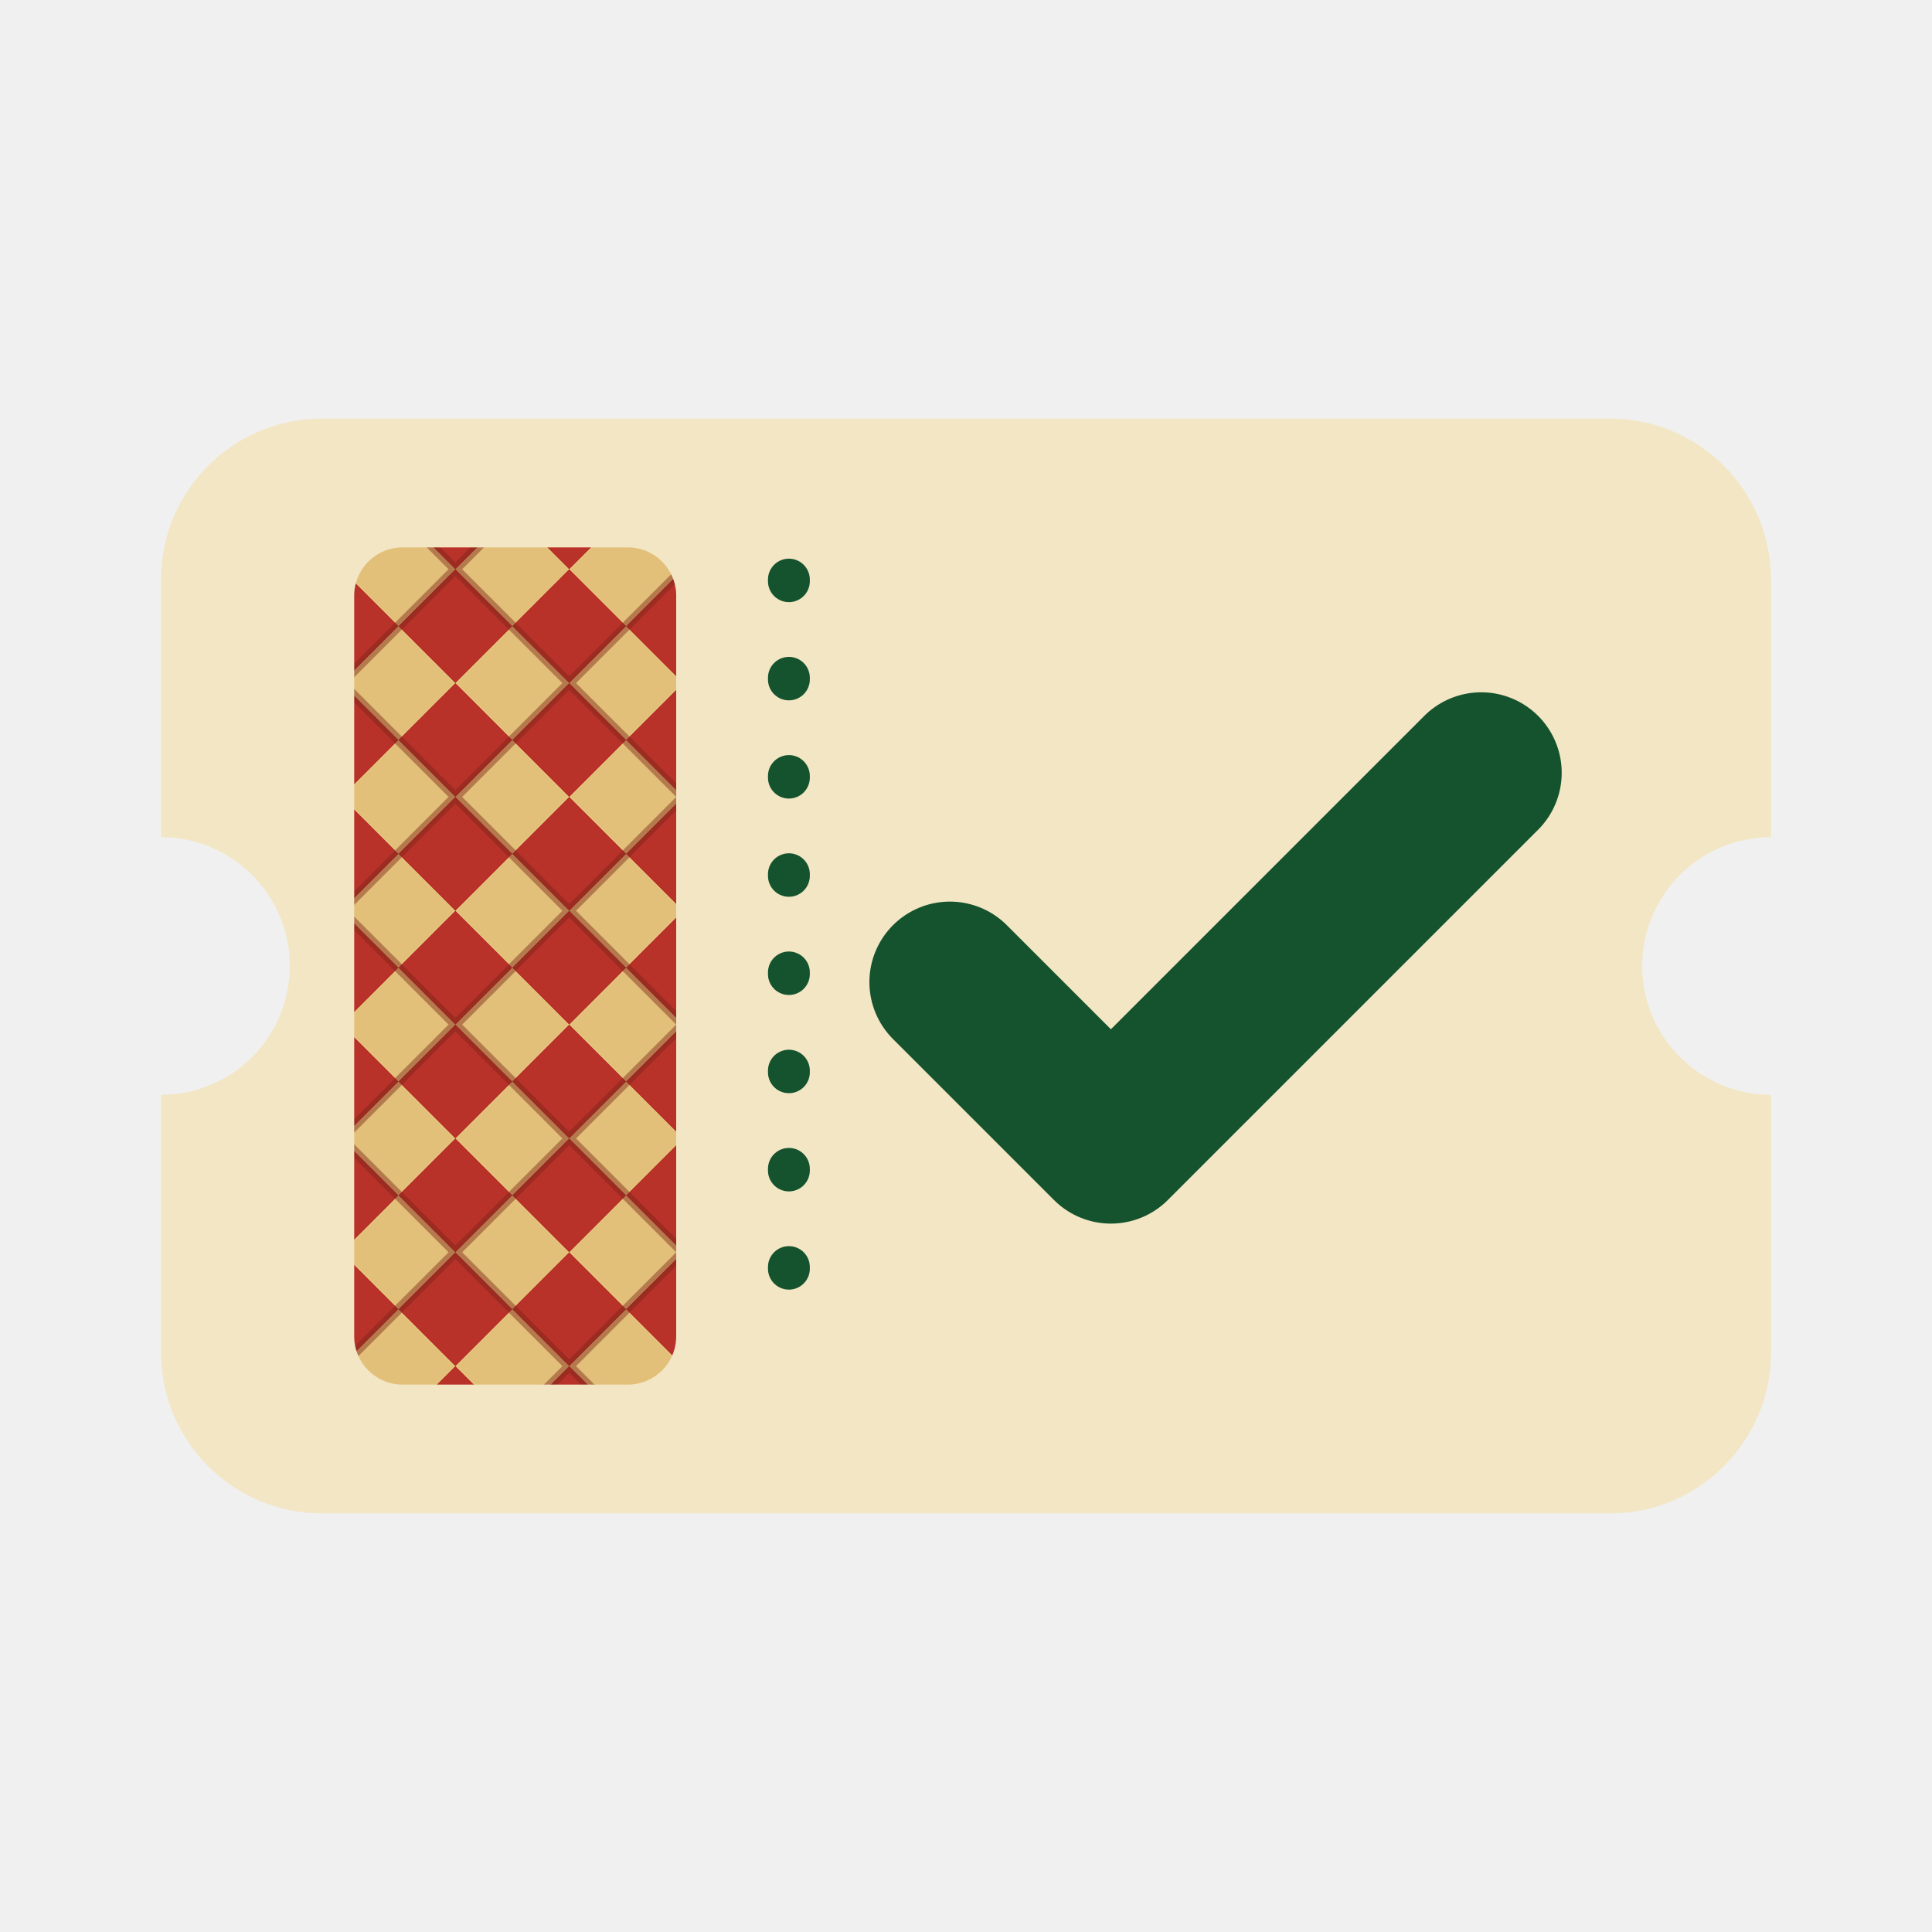
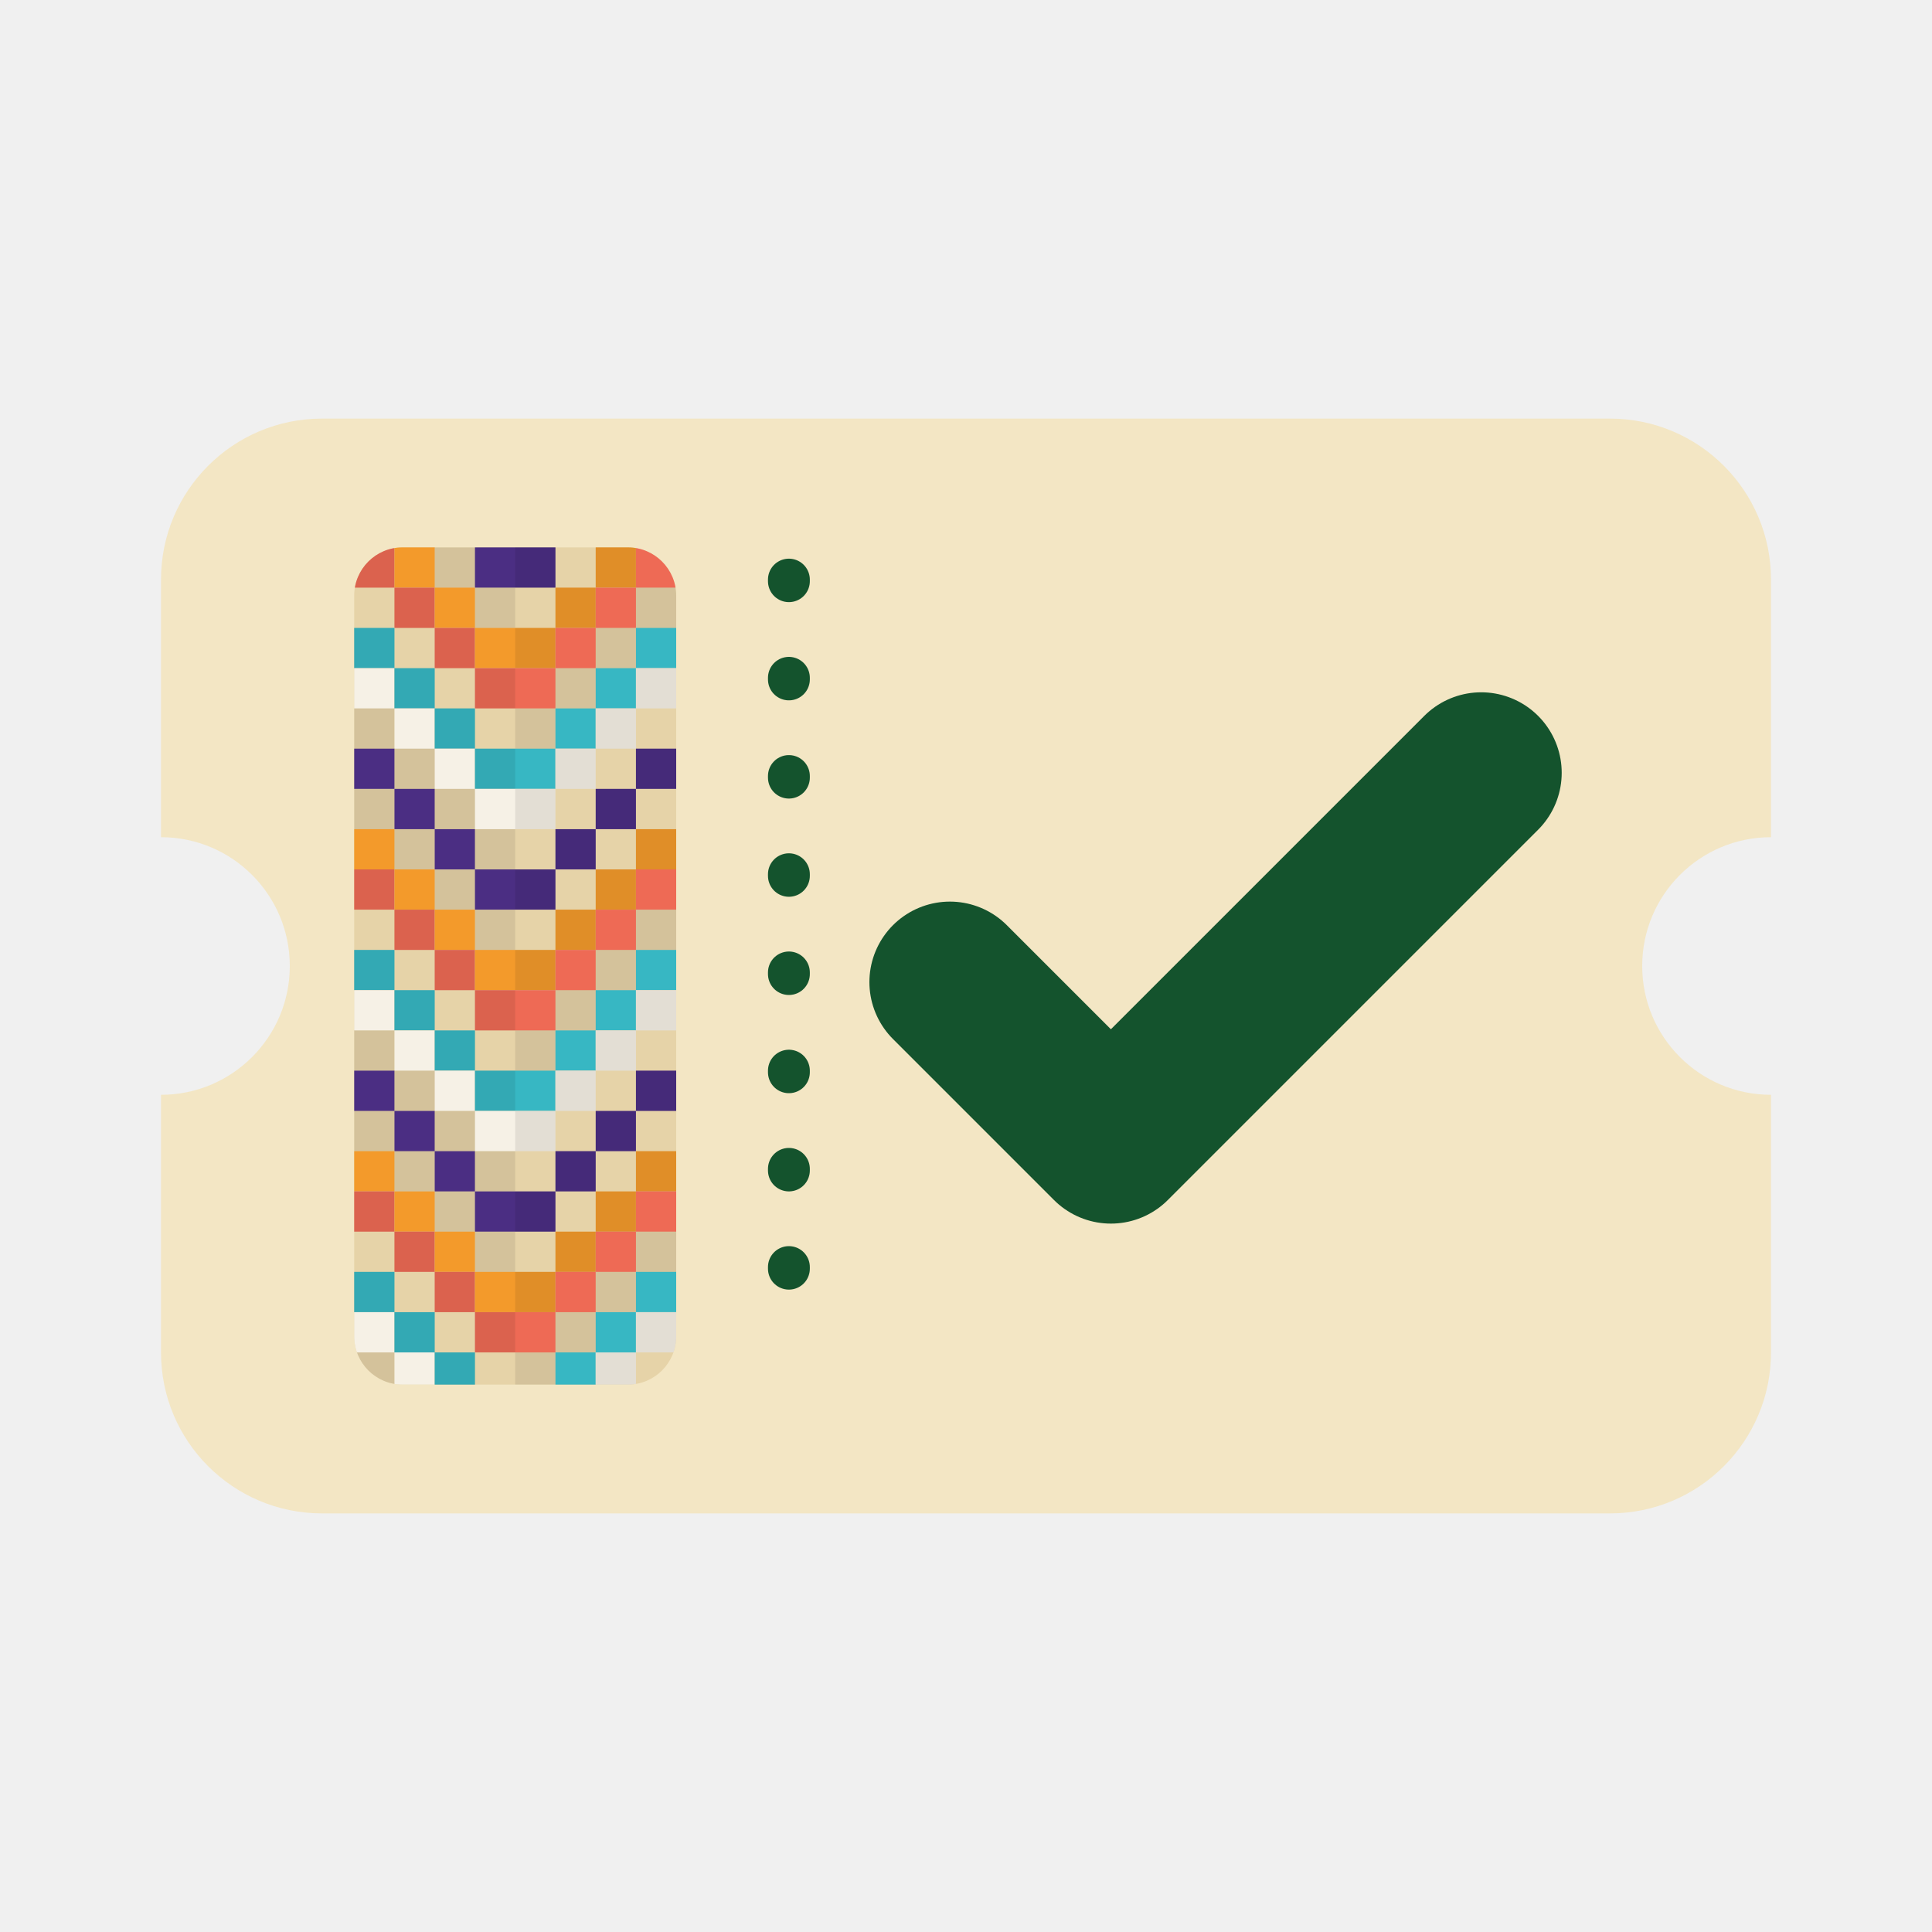
<svg xmlns="http://www.w3.org/2000/svg" viewBox="0 0 120 120" width="120" height="120" aria-hidden="true">
  <defs>
-     <pattern id="wv-d" width="10" height="10" patternUnits="userSpaceOnUse" patternTransform="rotate(45)">
-       <rect width="10" height="10" fill="#E3C07A" />
-       <rect width="5" height="5" fill="#B8322A" />
-       <rect x="5" y="5" width="5" height="5" fill="#B8322A" />
-       <path d="M0 5h10M5 0v10" stroke="#7A2418" stroke-width="0.6" stroke-opacity="0.45" fill="none" />
-     </pattern>
    <mask id="ct-d">
      <rect width="120" height="120" fill="#fff" />
      <circle cx="10" cy="60" r="8" fill="#000" />
      <circle cx="110" cy="60" r="8" fill="#000" />
    </mask>
  </defs>
  <g mask="url(#ct-d)">
    <rect x="10" y="26" width="100" height="68" rx="10" fill="#F3E6C4" />
  </g>
-   <rect x="22" y="34" width="20" height="52" rx="3" fill="url(#wv-d)" />
+   <clipPath id="cl-d">
+     <rect x="22" y="34" width="20" height="52" rx="3" />
+   </clipPath>
+   <g clip-path="url(#cl-d)">
+     <rect x="22" y="34" width="20" height="52" fill="#E6D3A8" />
+     <rect x="22.0" y="34.0" width="2.5" height="2.5" fill="#EE6A55" />
+     <rect x="24.5" y="34.0" width="2.5" height="2.5" fill="#F39A2B" />
+     <rect x="29.5" y="34.0" width="5.0" height="2.5" fill="#4B2E83" />
+     <rect x="37.0" y="34.0" width="2.5" height="2.5" fill="#F39A2B" />
+     <rect x="39.5" y="34.0" width="2.5" height="2.5" fill="#EE6A55" />
+     <rect x="24.5" y="36.5" width="2.5" height="2.5" fill="#EE6A55" />
+     <rect x="27.0" y="36.5" width="2.5" height="2.5" fill="#F39A2B" />
+     <rect x="34.5" y="36.5" width="2.5" height="2.5" fill="#F39A2B" />
+     <rect x="37.0" y="36.5" width="2.5" height="2.5" fill="#EE6A55" />
+     <rect x="22.0" y="39.0" width="2.5" height="2.5" fill="#37B7C3" />
+     <rect x="27.0" y="39.0" width="2.5" height="2.5" fill="#EE6A55" />
+     <rect x="29.5" y="39.0" width="5.0" height="2.5" fill="#F39A2B" />
+     <rect x="34.5" y="39.0" width="2.5" height="2.5" fill="#EE6A55" />
+     <rect x="39.5" y="39.0" width="2.5" height="2.5" fill="#37B7C3" />
+     <rect x="22.0" y="41.5" width="2.5" height="2.5" fill="#F6F1E6" />
+     <rect x="24.5" y="41.5" width="2.5" height="2.5" fill="#37B7C3" />
+     <rect x="29.5" y="41.5" width="5.0" height="2.5" fill="#EE6A55" />
+     <rect x="37.0" y="41.5" width="2.5" height="2.5" fill="#37B7C3" />
+     <rect x="39.5" y="41.5" width="2.5" height="2.5" fill="#F6F1E6" />
+     <rect x="24.5" y="44.0" width="2.5" height="2.5" fill="#F6F1E6" />
+     <rect x="27.0" y="44.0" width="2.5" height="2.5" fill="#37B7C3" />
+     <rect x="34.5" y="44.0" width="2.5" height="2.5" fill="#37B7C3" />
+     <rect x="37.0" y="44.0" width="2.5" height="2.5" fill="#F6F1E6" />
+     <rect x="22.0" y="46.5" width="2.5" height="2.5" fill="#4B2E83" />
+     <rect x="27.0" y="46.5" width="2.5" height="2.5" fill="#F6F1E6" />
+     <rect x="29.5" y="46.5" width="5.0" height="2.5" fill="#37B7C3" />
+     <rect x="34.5" y="46.5" width="2.5" height="2.5" fill="#F6F1E6" />
+     <rect x="39.5" y="46.5" width="2.5" height="2.5" fill="#4B2E83" />
+     <rect x="24.5" y="49.0" width="2.5" height="2.5" fill="#4B2E83" />
+     <rect x="29.5" y="49.0" width="5.0" height="2.5" fill="#F6F1E6" />
+     <rect x="37.0" y="49.0" width="2.5" height="2.5" fill="#4B2E83" />
+     <rect x="22.0" y="51.5" width="2.5" height="2.5" fill="#F39A2B" />
+     <rect x="27.0" y="51.5" width="2.5" height="2.5" fill="#4B2E83" />
+     <rect x="34.5" y="51.5" width="2.5" height="2.5" fill="#4B2E83" />
+     <rect x="39.5" y="51.5" width="2.5" height="2.5" fill="#F39A2B" />
+     <rect x="22.0" y="54.0" width="2.5" height="2.5" fill="#EE6A55" />
+     <rect x="24.5" y="54.0" width="2.5" height="2.5" fill="#F39A2B" />
+     <rect x="29.5" y="54.0" width="5.0" height="2.5" fill="#4B2E83" />
+     <rect x="37.0" y="54.0" width="2.5" height="2.5" fill="#F39A2B" />
+     <rect x="39.5" y="54.0" width="2.5" height="2.5" fill="#EE6A55" />
+     <rect x="24.5" y="56.5" width="2.5" height="2.5" fill="#EE6A55" />
+     <rect x="27.0" y="56.5" width="2.5" height="2.5" fill="#F39A2B" />
+     <rect x="34.5" y="56.5" width="2.5" height="2.5" fill="#F39A2B" />
+     <rect x="37.0" y="56.5" width="2.5" height="2.5" fill="#EE6A55" />
+     <rect x="22.0" y="59.0" width="2.5" height="2.5" fill="#37B7C3" />
+     <rect x="27.0" y="59.0" width="2.5" height="2.5" fill="#EE6A55" />
+     <rect x="29.5" y="59.0" width="5.0" height="2.5" fill="#F39A2B" />
+     <rect x="34.5" y="59.0" width="2.5" height="2.5" fill="#EE6A55" />
+     <rect x="39.5" y="59.0" width="2.5" height="2.5" fill="#37B7C3" />
+     <rect x="22.0" y="61.5" width="2.5" height="2.5" fill="#F6F1E6" />
+     <rect x="24.5" y="61.5" width="2.5" height="2.5" fill="#37B7C3" />
+     <rect x="29.5" y="61.5" width="5.0" height="2.5" fill="#EE6A55" />
+     <rect x="37.0" y="61.5" width="2.5" height="2.5" fill="#37B7C3" />
+     <rect x="39.5" y="61.5" width="2.5" height="2.5" fill="#F6F1E6" />
+     <rect x="24.5" y="64.0" width="2.5" height="2.5" fill="#F6F1E6" />
+     <rect x="27.0" y="64.0" width="2.5" height="2.5" fill="#37B7C3" />
+     <rect x="34.5" y="64.0" width="2.5" height="2.5" fill="#37B7C3" />
+     <rect x="37.0" y="64.0" width="2.5" height="2.5" fill="#F6F1E6" />
+     <rect x="22.0" y="66.5" width="2.5" height="2.5" fill="#4B2E83" />
+     <rect x="27.0" y="66.5" width="2.5" height="2.5" fill="#F6F1E6" />
+     <rect x="29.5" y="66.5" width="5.0" height="2.5" fill="#37B7C3" />
+     <rect x="34.5" y="66.5" width="2.5" height="2.5" fill="#F6F1E6" />
+     <rect x="39.5" y="66.5" width="2.5" height="2.5" fill="#4B2E83" />
+     <rect x="24.5" y="69.0" width="2.5" height="2.5" fill="#4B2E83" />
+     <rect x="29.5" y="69.0" width="5.0" height="2.5" fill="#F6F1E6" />
+     <rect x="37.0" y="69.0" width="2.5" height="2.5" fill="#4B2E83" />
+     <rect x="22.0" y="71.5" width="2.5" height="2.5" fill="#F39A2B" />
+     <rect x="27.0" y="71.5" width="2.5" height="2.5" fill="#4B2E83" />
+     <rect x="34.5" y="71.5" width="2.5" height="2.5" fill="#4B2E83" />
+     <rect x="39.5" y="71.5" width="2.5" height="2.5" fill="#F39A2B" />
+     <rect x="22.0" y="74.0" width="2.5" height="2.5" fill="#EE6A55" />
+     <rect x="24.5" y="74.0" width="2.5" height="2.5" fill="#F39A2B" />
+     <rect x="29.5" y="74.0" width="5.0" height="2.5" fill="#4B2E83" />
+     <rect x="37.0" y="74.0" width="2.5" height="2.5" fill="#F39A2B" />
+     <rect x="39.5" y="74.0" width="2.5" height="2.5" fill="#EE6A55" />
+     <rect x="24.5" y="76.5" width="2.5" height="2.5" fill="#EE6A55" />
+     <rect x="27.0" y="76.5" width="2.5" height="2.5" fill="#F39A2B" />
+     <rect x="34.5" y="76.5" width="2.5" height="2.5" fill="#F39A2B" />
+     <rect x="37.0" y="76.5" width="2.5" height="2.5" fill="#EE6A55" />
+     <rect x="22.0" y="79.0" width="2.5" height="2.5" fill="#37B7C3" />
+     <rect x="27.0" y="79.0" width="2.5" height="2.5" fill="#EE6A55" />
+     <rect x="29.5" y="79.0" width="5.0" height="2.5" fill="#F39A2B" />
+     <rect x="34.5" y="79.0" width="2.5" height="2.5" fill="#EE6A55" />
+     <rect x="39.5" y="79.0" width="2.5" height="2.5" fill="#37B7C3" />
+     <rect x="22.0" y="81.5" width="2.5" height="2.5" fill="#F6F1E6" />
+     <rect x="24.5" y="81.5" width="2.5" height="2.5" fill="#37B7C3" />
+     <rect x="29.5" y="81.5" width="5.0" height="2.5" fill="#EE6A55" />
+     <rect x="37.0" y="81.5" width="2.5" height="2.5" fill="#37B7C3" />
+     <rect x="39.5" y="81.5" width="2.5" height="2.5" fill="#F6F1E6" />
+     <rect x="24.5" y="84.0" width="2.5" height="2.5" fill="#F6F1E6" />
+     <rect x="27.0" y="84.0" width="2.5" height="2.5" fill="#37B7C3" />
+     <rect x="34.5" y="84.0" width="2.5" height="2.5" fill="#37B7C3" />
+     <rect x="37.0" y="84.0" width="2.5" height="2.5" fill="#F6F1E6" />
+     <path d="M22.0 34.0h2.5v2.5h-2.5zM27.0 34.0h2.5v2.5h-2.5zM32.0 34.0h2.5v2.5h-2.5zM37.0 34.0h2.5v2.5h-2.5zM24.5 36.5h2.5v2.5h-2.5zM29.5 36.5h2.5v2.5h-2.5zM34.5 36.5h2.5v2.5h-2.5zM39.5 36.5h2.5v2.5h-2.5zM22.0 39.0h2.5v2.5h-2.5zM27.0 39.0h2.5v2.5h-2.5zM32.0 39.0h2.5v2.5h-2.5zM37.0 39.0h2.5v2.5h-2.5zM24.5 41.5h2.5v2.5h-2.5zM29.5 41.5h2.5v2.5h-2.5zM34.5 41.5h2.5v2.5h-2.5zM39.5 41.5h2.5v2.5h-2.5zM22.0 44.0h2.5v2.5h-2.5zM27.0 44.0h2.5v2.5h-2.5zM32.0 44.0h2.5v2.5h-2.5zM37.0 44.0h2.5v2.5h-2.5zM24.5 46.5h2.5v2.5h-2.5zM29.5 46.5h2.5v2.5h-2.5zM34.5 46.5h2.5v2.5h-2.5zM39.5 46.5h2.5v2.5h-2.5zM22.0 49.0h2.5v2.5h-2.5zM27.0 49.0h2.5v2.5h-2.5zM32.0 49.0h2.5v2.5h-2.5zM37.0 49.0h2.5v2.5h-2.5zM24.5 51.5h2.5v2.5h-2.5zM29.5 51.5h2.5v2.5h-2.5zM34.5 51.5h2.5v2.5h-2.5zM39.5 51.5h2.5v2.5h-2.5zM22.0 54.0h2.5v2.5h-2.5zM27.0 54.0h2.5v2.5h-2.5zM32.0 54.0h2.5v2.5h-2.5zM37.0 54.0h2.5v2.5h-2.5zM24.5 56.5h2.5v2.5h-2.5zM29.5 56.5h2.5v2.5h-2.5zM34.5 56.5h2.5v2.5h-2.5zM39.5 56.5h2.5v2.5h-2.5zM22.0 59.0h2.5v2.5h-2.5zM27.0 59.0h2.5v2.5h-2.5zM32.0 59.0h2.5v2.5h-2.5zM37.0 59.0h2.5v2.5h-2.5zM24.5 61.5h2.5v2.5h-2.5zM29.5 61.5h2.5v2.5h-2.5zM34.5 61.5h2.5v2.5h-2.5zM39.5 61.5h2.5v2.5h-2.5zM22.0 64.0h2.5v2.5h-2.5zM27.0 64.0h2.5v2.5h-2.5zM32.0 64.0h2.5v2.5h-2.5zM37.0 64.0h2.5v2.5h-2.5zM24.5 66.5h2.5v2.5h-2.5zM29.5 66.5h2.5v2.5h-2.5zM34.5 66.5h2.5v2.5h-2.5zM39.5 66.5h2.5v2.5h-2.5zM22.0 69.0h2.5v2.5h-2.5zM27.0 69.0h2.5v2.5h-2.5zM32.0 69.0h2.5v2.5h-2.5zM37.0 69.0h2.5v2.5h-2.5zM24.5 71.5h2.5v2.5h-2.5zM29.5 71.5h2.5v2.5h-2.5zM34.5 71.5h2.5v2.5h-2.5zM39.5 71.5h2.5v2.5h-2.5zM22.0 74.0h2.5v2.5h-2.5zM27.0 74.0h2.5v2.5h-2.5zM32.0 74.0h2.5v2.5h-2.5zM37.0 74.0h2.5v2.5h-2.5zM24.5 76.5h2.5v2.5h-2.5zM29.5 76.5h2.5v2.5h-2.5zM34.5 76.5h2.5v2.5h-2.5zM39.5 76.5h2.5v2.5h-2.5zM22.0 79.0h2.5v2.5h-2.5zM27.0 79.0h2.5v2.5h-2.5zM32.0 79.0h2.5v2.5h-2.5zM37.0 79.0h2.5v2.5h-2.5zM24.5 81.5h2.5v2.5h-2.5zM29.5 81.5h2.5v2.5h-2.5zM34.5 81.5h2.5v2.5h-2.5zM39.5 81.5h2.5v2.5h-2.5zM22.0 84.0h2.5v2.5h-2.5zM27.0 84.0h2.5v2.5h-2.5zM32.0 84.0h2.5v2.5h-2.5zM37.0 84.0h2.5v2.5h-2.5z" fill="#000" fill-opacity="0.08" />
+   </g>
  <path d="M49 36v48" stroke="#14532D" stroke-width="2.6" stroke-linecap="round" stroke-dasharray="0.1 6" fill="none" />
  <path d="M59 61l10 10 23-23" stroke="#14532D" stroke-width="10" stroke-linecap="round" stroke-linejoin="round" fill="none" />
</svg>
